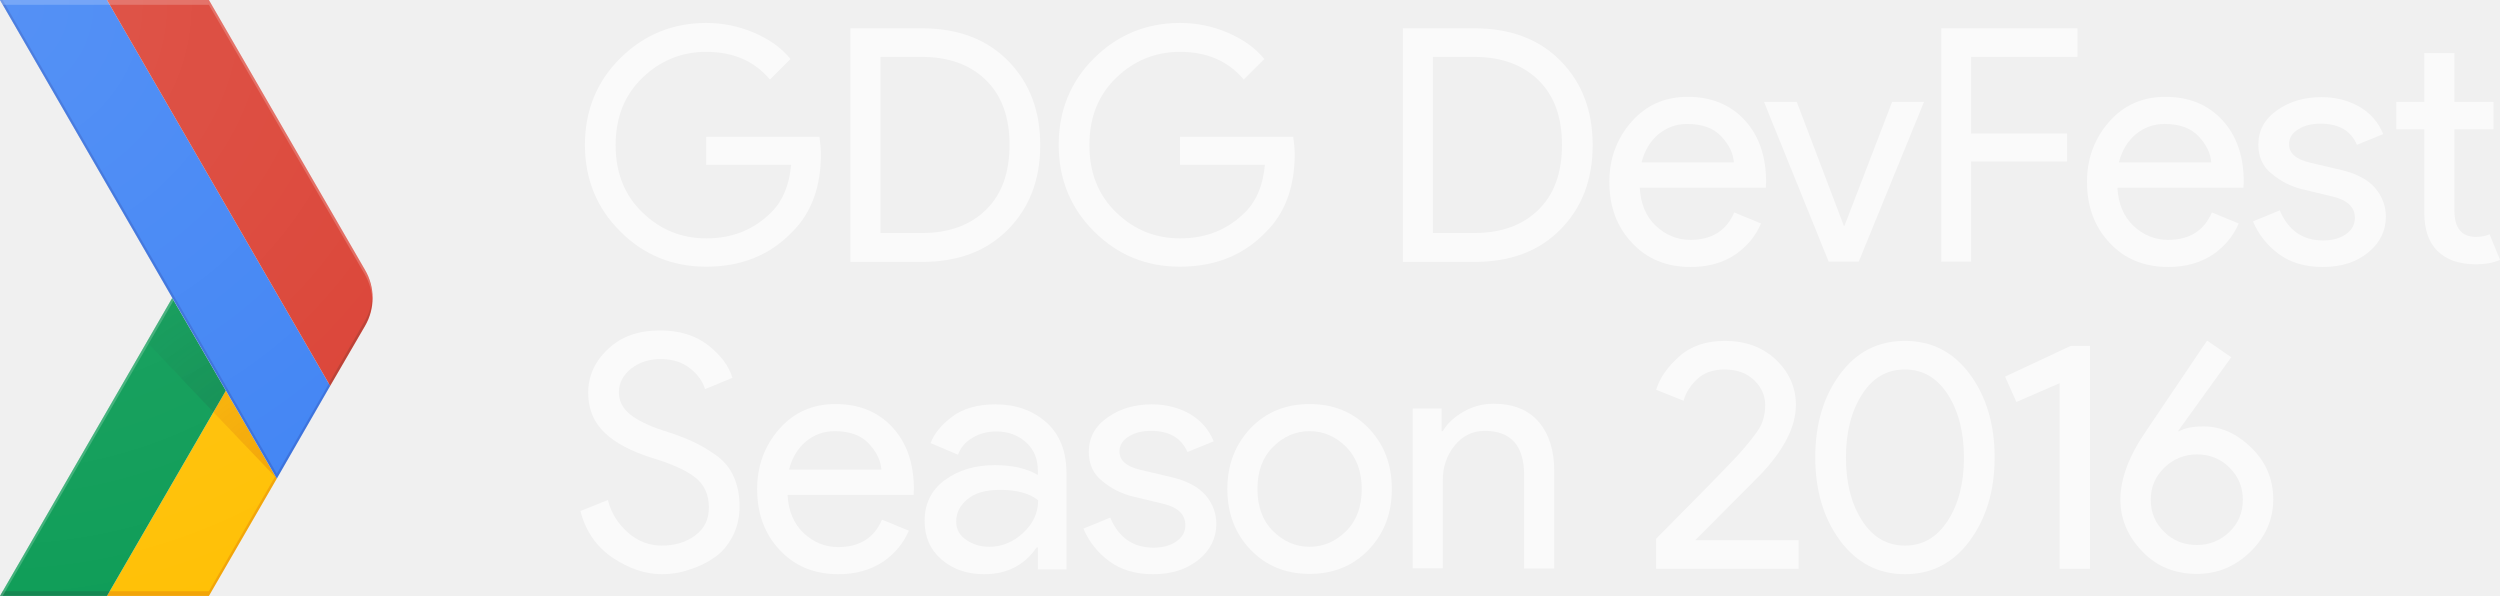
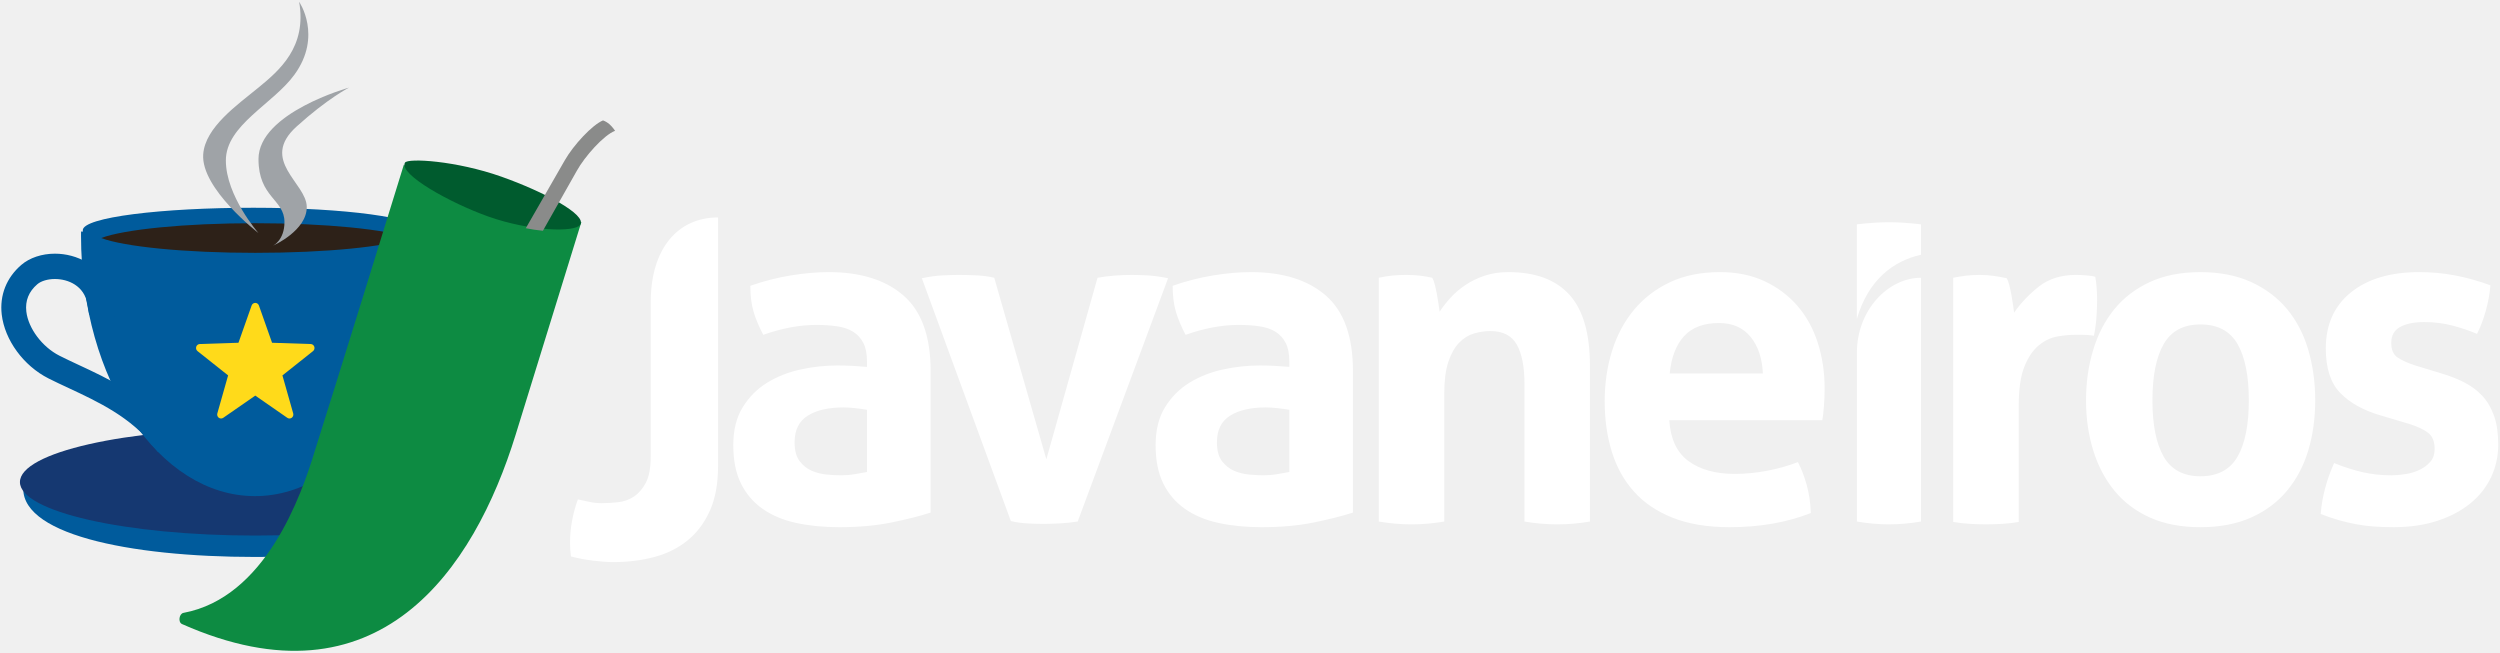
- <svg xmlns="http://www.w3.org/2000/svg" id="Layer_4" viewBox="0 0 839 200">
-   <style>.st0{fill:none;} .st1{fill:#FFC107;} .st2{fill:#0F9D58;} .st3{opacity:0.2;fill:#BF360C;enable-background:new ;} .st4{opacity:0.2;fill:#263238;enable-background:new ;} .st5{opacity:0.2;fill:#FFFFFF;enable-background:new ;} .st6{fill:url(#XMLID_126_);} .st7{fill:url(#XMLID_127_);} .st8{fill:#4285F4;} .st9{fill:#DB4437;} .st10{opacity:0.2;fill:#1A237E;enable-background:new ;} .st11{opacity:0.2;fill:#3E2723;enable-background:new ;} .st12{fill:url(#XMLID_128_);} .st13{fill:#FAFAFA;}</style>
-   <g id="XMLID_60_">
-     <g id="XMLID_61_">
-       <g id="XMLID_62_">
-         <path id="XMLID_106_" class="st0" d="M122.5 90.6L70.1 0H0l57.8 100L0 200h70.1l52.4-90.6c3.3-5.8 3.3-13 0-18.8z" />
-         <path id="XMLID_105_" class="st1" d="M92.4 159.8l-16.6-28.7L35.9 200h34.2l22.8-39.4z" />
-         <path id="XMLID_104_" class="st0" d="M122.5 90.6L70.1 0H0l57.8 100L0 200h70.1l52.4-90.6c3.3-5.8 3.3-13 0-18.8z" />
-         <path id="XMLID_103_" class="st2" d="M57.8 100l18 31.1L35.9 200H0z" />
-         <path id="XMLID_102_" class="st0" d="M122.5 90.6L70.1 0H0l57.8 100L0 200h70.1l52.4-90.6c3.3-5.8 3.3-13 0-18.8z" />
-         <path id="XMLID_101_" class="st3" d="M70.1 198.4H36.8l-.9 1.6h34.2l22.8-39.4-.5-.8z" />
-         <path id="XMLID_100_" class="st0" d="M122.5 90.6L70.1 0H0l57.8 100L0 200h70.1l52.4-90.6c3.3-5.8 3.3-13 0-18.8z" />
-         <path id="XMLID_99_" class="st4" d="M.9 198.4L0 200h35.9l.9-1.6z" />
-         <path id="XMLID_98_" class="st0" d="M122.5 90.6L70.1 0H0l57.8 100L0 200h70.1l52.4-90.6c3.3-5.8 3.3-13 0-18.8z" />
-         <path id="XMLID_96_" class="st5" d="M0 200h.9l57.4-99.2-.5-.8z" />
-         <path id="XMLID_94_" class="st0" d="M122.5 90.6L70.1 0H0l57.8 100L0 200h70.1l52.4-90.6c3.3-5.8 3.3-13 0-18.8z" />
-         <radialGradient id="XMLID_126_" cx="92.62" cy="2707.501" r="69.162" gradientTransform="matrix(1 0 0 -1 0 2867.46)" gradientUnits="userSpaceOnUse">
-           <stop offset="0" stop-color="#BF360C" stop-opacity=".2" />
-           <stop offset="1" stop-color="#BF360C" stop-opacity=".02" />
-         </radialGradient>
-         <path id="XMLID_92_" class="st6" d="M92.9 160.6l-17.1-29.5-4.2 7.2z" />
-         <path id="XMLID_90_" class="st0" d="M122.5 90.6L70.1 0H0l57.8 100L0 200h70.1l52.4-90.6c3.3-5.8 3.3-13 0-18.8z" />
-         <radialGradient id="XMLID_127_" cx="92.423" cy="2707.063" r="69.723" gradientTransform="matrix(1 0 0 -1 0 2867.46)" gradientUnits="userSpaceOnUse">
-           <stop offset="0" stop-color="#263238" stop-opacity=".2" />
-           <stop offset="1" stop-color="#263238" stop-opacity=".02" />
-         </radialGradient>
-         <path id="XMLID_89_" class="st7" d="M71.6 138.3l4.2-7.2-18-31.1-8.5 14.8z" />
-         <path id="XMLID_88_" class="st0" d="M122.5 90.6L70.1 0H0l57.8 100L0 200h70.1l52.4-90.6c3.3-5.8 3.3-13 0-18.8z" />
-         <g id="XMLID_85_">
-           <g id="XMLID_86_">
-             <path id="XMLID_87_" class="st8" d="M35.9 0H0l92.9 160.6 17.9-31.1z" />
-           </g>
-         </g>
-         <path id="XMLID_84_" class="st0" d="M122.5 90.6L70.1 0H0l57.8 100L0 200h70.1l52.4-90.6c3.3-5.8 3.3-13 0-18.8z" />
-         <path id="XMLID_83_" class="st9" d="M122.5 109.4c3.4-5.8 3.4-13 0-18.8L70.1 0H35.9l74.9 129.5 11.7-20.1z" />
-         <path id="XMLID_82_" class="st0" d="M122.5 90.6L70.1 0H0l57.8 100L0 200h70.1l52.4-90.6c3.3-5.8 3.3-13 0-18.8z" />
-         <path id="XMLID_71_" class="st10" d="M110.8 129.5l-.4-.8L92.9 159 .9 0H0l92.9 160.6 17.9-31.1z" />
-         <path id="XMLID_69_" class="st0" d="M122.5 90.6L70.1 0H0l57.8 100L0 200h70.1l52.4-90.6c3.3-5.8 3.3-13 0-18.8z" />
-         <path id="XMLID_67_" class="st5" d="M70.1 1.6l52.4 90.6c1.5 2.7 2.3 5.6 2.5 8.6.1-3.5-.7-7-2.5-10.2L70.1 0H0l.9 1.6h69.2z" />
-         <path id="XMLID_66_" class="st0" d="M122.5 90.6L70.1 0H0l57.8 100L0 200h70.1l52.4-90.6c3.3-5.8 3.3-13 0-18.8z" />
-         <path id="XMLID_65_" class="st11" d="M110.8 129.5l11.6-20.1c1.8-3.1 2.6-6.7 2.5-10.2-.1 3-.9 5.9-2.5 8.6l-12.1 20.9.5.8z" />
-         <path id="XMLID_64_" class="st0" d="M122.5 90.6L70.1 0H0l57.8 100L0 200h70.1l52.4-90.6c3.3-5.8 3.3-13 0-18.8z" />
-         <radialGradient id="XMLID_128_" cx="-1.563" cy="2865.898" r="209.922" gradientTransform="matrix(1 0 0 -1 0 2867.46)" gradientUnits="userSpaceOnUse">
-           <stop offset="0" stop-color="#FFF" stop-opacity=".1" />
-           <stop offset="1" stop-color="#FFF" stop-opacity="0" />
-         </radialGradient>
-         <path id="XMLID_63_" class="st12" d="M122.5 90.6L70.1 0H0l57.8 100L0 200h70.1l52.4-90.6c3.3-5.8 3.3-13 0-18.8z" />
-       </g>
-     </g>
-   </g>
-   <g id="XMLID_7_">
-     <path id="XMLID_2_" class="st13" d="M275.5 51.8c0 10.9-3.2 19.7-9.7 26.1-7.4 7.7-17 11.6-28.8 11.6-11.3 0-20.9-3.9-28.8-11.8-7.9-7.8-11.9-17.6-11.9-29.1s4-21.3 11.9-29.1c7.9-7.8 17.5-11.8 28.8-11.8 5.6 0 11 1.1 16.1 3.3 5.1 2.2 9.2 5.1 12.2 8.8l-6.9 6.9c-5.2-6.2-12.3-9.3-21.4-9.3-8.2 0-15.4 2.9-21.4 8.7-6 5.8-9 13.3-9 22.6s3 16.8 9 22.6c6 5.8 13.1 8.7 21.4 8.7 8.8 0 16-2.9 21.9-8.8 3.8-3.8 6-9.1 6.6-15.9H237v-9.4h38c.3 2.1.5 4 .5 5.9z" />
-     <path id="XMLID_4_" class="st13" d="M285.4 87.8V9.5h24c12 0 21.7 3.6 28.9 10.9 7.2 7.3 10.8 16.7 10.8 28.3s-3.6 21-10.8 28.3c-7.2 7.3-16.8 10.9-28.9 10.9h-24zm10.1-9.6h13.9c9 0 16.2-2.6 21.5-7.8 5.3-5.2 7.9-12.4 7.9-21.8 0-9.3-2.6-16.5-7.9-21.7-5.3-5.2-12.5-7.8-21.5-7.8h-13.9v59.1z" />
-     <path id="XMLID_8_" class="st13" d="M434.5 51.8c0 10.9-3.2 19.7-9.7 26.1-7.4 7.7-17 11.6-28.8 11.6-11.3 0-20.9-3.9-28.8-11.8-7.9-7.8-11.9-17.6-11.9-29.1s4-21.3 11.9-29.1c7.9-7.8 17.5-11.8 28.8-11.8 5.6 0 11 1.1 16.1 3.3 5.1 2.2 9.2 5.1 12.2 8.8l-6.9 6.9c-5.2-6.2-12.3-9.3-21.4-9.3-8.2 0-15.4 2.9-21.4 8.7-6 5.8-9 13.3-9 22.6s3 16.8 9 22.6c6 5.8 13.1 8.7 21.4 8.7 8.8 0 16-2.9 21.9-8.8 3.8-3.8 6-9.1 6.6-15.9H396v-9.4h38c.3 2.1.5 4 .5 5.9z" />
-     <path id="XMLID_10_" class="st13" d="M470.8 87.8V9.5h24c12 0 21.7 3.6 28.9 10.9 7.2 7.3 10.8 16.7 10.8 28.3s-3.6 21-10.8 28.3c-7.2 7.3-16.8 10.9-28.9 10.9h-24zm10.1-9.6h13.9c9 0 16.2-2.6 21.5-7.8 5.3-5.2 7.9-12.4 7.9-21.8 0-9.3-2.6-16.5-7.9-21.7-5.3-5.2-12.5-7.8-21.5-7.8h-13.9v59.1z" />
-     <path id="XMLID_13_" class="st13" d="M567.4 89.6c-8.1 0-14.7-2.7-19.7-8.1-5.1-5.4-7.6-12.2-7.6-20.5 0-7.8 2.5-14.5 7.4-20.1 4.9-5.6 11.2-8.4 18.9-8.4 7.9 0 14.3 2.6 19.1 7.8 4.8 5.2 7.2 12.1 7.2 20.8l-.1 1.9h-42.3c.3 5.4 2.1 9.7 5.4 12.8 3.3 3.1 7.2 4.7 11.6 4.7 7.2 0 12.1-3.1 14.7-9.2l9 3.7c-1.8 4.2-4.6 7.6-8.6 10.4-4.2 2.8-9.1 4.2-15 4.2zm14.5-35c-.2-3.1-1.6-6-4.2-8.8-2.6-2.8-6.4-4.2-11.5-4.2-3.7 0-6.9 1.2-9.7 3.5-2.7 2.3-4.6 5.5-5.6 9.4h31z" />
-     <path id="XMLID_16_" class="st13" d="M613.7 87.8L592 34.2h11l15.8 41.6h.2l16-41.6h10.7l-21.9 53.6h-10.1z" />
-     <path id="XMLID_18_" class="st13" d="M661.6 87.8h-10.1V9.5h45.7v9.6h-35.7v25.7h32.2v9.4h-32.2v33.6z" />
-     <path id="XMLID_20_" class="st13" d="M727.7 89.6c-8.1 0-14.7-2.7-19.7-8.1-5.1-5.4-7.6-12.2-7.6-20.5 0-7.8 2.5-14.5 7.4-20.1 4.9-5.6 11.2-8.4 18.9-8.4 7.9 0 14.3 2.6 19.1 7.8 4.8 5.2 7.2 12.1 7.2 20.8l-.1 1.9h-42.3c.3 5.4 2.1 9.7 5.4 12.8 3.3 3.1 7.2 4.7 11.6 4.7 7.2 0 12.1-3.1 14.7-9.2l9 3.7c-1.8 4.2-4.6 7.6-8.6 10.4-4.3 2.8-9.2 4.2-15 4.2zm14.4-35c-.2-3.1-1.6-6-4.2-8.8-2.6-2.8-6.4-4.2-11.5-4.2-3.7 0-6.9 1.2-9.7 3.5-2.7 2.3-4.6 5.5-5.6 9.4h31z" />
-     <path id="XMLID_27_" class="st13" d="M779.5 89.6c-6 0-10.9-1.5-14.8-4.4-3.9-2.9-6.8-6.6-8.6-10.9l9-3.7c2.8 6.7 7.7 10.1 14.5 10.1 3.1 0 5.7-.7 7.7-2.1 2-1.4 3-3.2 3-5.5 0-3.5-2.4-5.9-7.3-7.1l-10.8-2.6c-3.4-.9-6.7-2.5-9.7-5-3.1-2.4-4.6-5.7-4.6-9.9 0-4.7 2.1-8.6 6.3-11.5 4.2-3 9.2-4.4 14.9-4.4 4.7 0 9 1.1 12.7 3.2 3.7 2.2 6.4 5.2 8 9.2l-8.8 3.6c-2-4.7-6.1-7.1-12.2-7.1-3 0-5.5.6-7.5 1.9-2 1.2-3.1 2.9-3.1 5 0 3.1 2.4 5.1 7.1 6.2l10.6 2.5c5 1.2 8.8 3.2 11.2 6 2.4 2.8 3.6 6.1 3.6 9.6 0 4.8-2 8.8-5.9 12-4 3.3-9.1 4.9-15.3 4.9z" />
-     <path id="XMLID_29_" class="st13" d="M830.9 88.7c-5.6 0-9.9-1.5-12.9-4.5s-4.4-7.2-4.4-12.7V43.4h-9.4v-9.2h9.4V17.8h10.1v16.4h13.1v9.2h-13.1v27.3c0 5.8 2.4 8.8 7.2 8.8 1.8 0 3.4-.3 4.6-.9l3.5 8.6c-2.2 1-4.9 1.5-8.1 1.5z" />
-     <path id="XMLID_31_" class="st13" d="M222.2 192.7c-5.7 0-11.2-1.9-16.7-5.6-5.4-3.7-9-8.9-10.7-15.6l9.2-3.7c1.1 4.3 3.3 7.9 6.7 10.9 3.4 3 7.2 4.4 11.4 4.4 4.4 0 8.1-1.1 11.2-3.4 3.1-2.3 4.6-5.4 4.6-9.4 0-4.4-1.6-7.7-4.6-10.1-3.1-2.4-8-4.6-14.7-6.6-6.9-2.2-12.2-5-15.8-8.5-3.6-3.5-5.4-7.9-5.4-13.3 0-5.6 2.2-10.5 6.7-14.7 4.4-4.2 10.2-6.2 17.4-6.2 6.6 0 12 1.7 16.2 5 4.2 3.3 6.9 6.9 8.1 10.9l-9.2 3.8c-.7-2.5-2.3-4.8-4.9-6.9-2.6-2.1-5.9-3.2-10-3.2-3.9 0-7.2 1.1-9.9 3.2-2.7 2.2-4.1 4.8-4.1 8 0 2.9 1.3 5.4 3.8 7.4s6.2 3.8 11.1 5.4c3.9 1.2 7.1 2.4 9.7 3.6 2.6 1.2 5.2 2.7 7.9 4.6 2.7 1.9 4.7 4.3 6 7.2 1.3 2.9 2 6.2 2 10s-.8 7.2-2.4 10.2c-1.6 3-3.6 5.4-6.2 7.1-2.6 1.8-5.4 3.1-8.4 4-2.8 1-5.9 1.5-9 1.5z" />
-     <path id="XMLID_33_" class="st13" d="M281.4 192.7c-8.1 0-14.7-2.7-19.7-8.1-5.1-5.4-7.6-12.2-7.6-20.5 0-7.8 2.5-14.5 7.4-20.1 4.9-5.6 11.2-8.4 18.9-8.4 7.9 0 14.3 2.6 19.1 7.8 4.8 5.2 7.2 12.1 7.2 20.8l-.1 1.9h-42.3c.3 5.4 2.1 9.7 5.4 12.8 3.3 3.1 7.2 4.7 11.6 4.7 7.2 0 12.1-3.1 14.7-9.2l9 3.7c-1.8 4.2-4.6 7.6-8.6 10.4-4.3 2.8-9.2 4.2-15 4.2zm14.4-35c-.2-3.1-1.6-6-4.2-8.8-2.6-2.8-6.4-4.2-11.5-4.2-3.7 0-6.9 1.2-9.7 3.5-2.7 2.3-4.6 5.5-5.6 9.4h31z" />
-     <path id="XMLID_36_" class="st13" d="M330.3 192.7c-5.7 0-10.4-1.6-14.3-4.9-3.8-3.3-5.7-7.6-5.7-13 0-5.8 2.3-10.4 6.8-13.7 4.5-3.3 10.1-5 16.7-5 5.9 0 10.8 1.1 14.5 3.3v-1.5c0-3.9-1.3-7.1-4-9.5-2.7-2.4-6-3.6-10-3.6-2.9 0-5.6.7-7.9 2.1-2.4 1.4-4 3.3-4.9 5.7l-9.2-3.9c1.2-3.2 3.7-6.2 7.3-8.9 3.6-2.7 8.5-4.1 14.4-4.1 6.9 0 12.5 2 17.1 6 4.5 4 6.8 9.7 6.8 17v32.4h-9.6v-7.4h-.4c-4 5.9-9.9 9-17.6 9zm1.7-9.2c4.2 0 7.9-1.5 11.3-4.6 3.4-3.1 5.1-6.8 5.1-11-2.8-2.3-7.1-3.5-12.8-3.5-4.9 0-8.6 1.1-11 3.2-2.5 2.1-3.7 4.6-3.7 7.4 0 2.6 1.1 4.7 3.4 6.2 2.2 1.5 4.7 2.3 7.7 2.3z" />
-     <path id="XMLID_39_" class="st13" d="M387 192.7c-6 0-10.9-1.5-14.8-4.4-3.9-2.9-6.8-6.6-8.6-10.9l9-3.7c2.8 6.7 7.7 10.1 14.5 10.1 3.1 0 5.7-.7 7.7-2.1 2-1.4 3-3.2 3-5.5 0-3.5-2.4-5.9-7.3-7.1l-10.8-2.6c-3.4-.9-6.7-2.5-9.7-5-3.1-2.4-4.6-5.7-4.6-9.9 0-4.7 2.1-8.6 6.3-11.5 4.2-3 9.2-4.4 14.9-4.4 4.7 0 9 1.1 12.7 3.2 3.7 2.2 6.4 5.2 8 9.2l-8.8 3.6c-2-4.7-6.1-7.1-12.2-7.1-3 0-5.5.6-7.5 1.9-2 1.2-3.1 2.9-3.1 5 0 3.1 2.4 5.1 7.1 6.2l10.6 2.5c5 1.2 8.7 3.2 11.2 6 2.4 2.8 3.6 6.1 3.6 9.6 0 4.8-2 8.8-5.9 12-4.1 3.3-9.1 4.9-15.3 4.9z" />
-     <path id="XMLID_41_" class="st13" d="M419.7 143.7c5.2-5.4 11.8-8.1 19.8-8.1s14.6 2.7 19.8 8.1c5.2 5.4 7.8 12.2 7.8 20.4s-2.6 15-7.8 20.4c-5.2 5.4-11.8 8.1-19.8 8.1s-14.6-2.7-19.8-8.1c-5.2-5.4-7.8-12.2-7.8-20.4 0-8.1 2.6-14.9 7.8-20.4zm7.5 34.5c3.5 3.5 7.6 5.3 12.3 5.3 4.7 0 8.8-1.8 12.3-5.3s5.2-8.2 5.2-14.1c0-5.8-1.7-10.5-5.2-14.1-3.5-3.5-7.6-5.3-12.3-5.3-4.7 0-8.8 1.8-12.3 5.3s-5.2 8.2-5.2 14.1 1.7 10.6 5.2 14.1z" />
-     <path id="XMLID_44_" class="st13" d="M483.8 137.3v7.4h.4c1.5-2.6 3.8-4.7 6.9-6.5 3.1-1.8 6.5-2.7 10.1-2.7 6.6 0 11.7 2 15.2 6.1s5.2 9.6 5.2 16.4v32.8h-10.1v-31.3c0-9.9-4.4-14.9-13.2-14.9-4.2 0-7.5 1.7-10.2 5-2.6 3.3-3.9 7.2-3.9 11.5v29.6h-10.1v-53.6h9.7z" />
-     <path id="XMLID_46_" class="st13" d="M603.5 190.9h-47.7v-10.1c14.3-14.4 23.4-23.7 27.5-28.1 3.6-4 6-7.1 7.2-9.1 1.2-2.1 1.9-4.6 1.9-7.7 0-3.1-1.2-5.9-3.7-8.3-2.5-2.4-5.8-3.6-10-3.6-3.8 0-6.9 1.1-9.2 3.3-2.3 2.2-3.8 4.6-4.5 7.2l-9.2-3.7c1.2-3.9 3.8-7.7 7.8-11.2 3.9-3.5 9-5.2 15.3-5.2 6.9 0 12.6 2.1 17.1 6.3 4.4 4.2 6.7 9.3 6.7 15.2 0 7.3-4 15.1-11.9 23.4l-21.9 22h34.7v9.6z" />
-     <path id="XMLID_48_" class="st13" d="M661.1 181.4c-5.5 7.5-12.8 11.3-21.8 11.3s-16.2-3.8-21.8-11.3c-5.5-7.5-8.3-16.8-8.3-27.9 0-11.2 2.8-20.5 8.3-27.9 5.5-7.5 12.8-11.2 21.8-11.2s16.2 3.7 21.8 11.2c5.5 7.5 8.3 16.8 8.3 27.9 0 11.1-2.8 20.4-8.3 27.9zm-21.8 1.7c6 0 10.8-2.8 14.4-8.4 3.6-5.6 5.4-12.6 5.4-21.1 0-8.5-1.8-15.6-5.4-21.2-3.6-5.6-8.4-8.4-14.4-8.4-6.1 0-10.9 2.8-14.4 8.4-3.6 5.6-5.4 12.6-5.4 21.2 0 8.5 1.8 15.5 5.4 21.1 3.6 5.6 8.4 8.4 14.4 8.4z" />
-     <path id="XMLID_51_" class="st13" d="M701.3 190.9h-10.1v-62.3l-14.5 6.3-3.8-8.5 22-10.3h6.5v74.8z" />
-     <path id="XMLID_53_" class="st13" d="M739.5 143.1c5.8 0 11.2 2.4 16.1 7.2 4.9 4.8 7.3 10.6 7.3 17.3 0 6.6-2.5 12.5-7.6 17.5s-11.1 7.5-18 7.5c-7.4 0-13.6-2.5-18.4-7.6-4.9-5.1-7.3-10.9-7.3-17.4 0-6.9 2.9-14.7 8.8-23.2l20.3-30.1 8.1 5.6-17.8 24.7.2.2c1.8-1.1 4.5-1.7 8.3-1.7zm-2.2 39.8c4.2 0 7.9-1.5 10.9-4.4 3-2.9 4.5-6.5 4.5-10.8 0-4.2-1.5-7.8-4.5-10.8-3-3-6.7-4.4-10.9-4.4s-7.9 1.5-10.9 4.4c-3.1 3-4.6 6.5-4.6 10.8 0 4.3 1.5 7.9 4.5 10.8 3 3 6.7 4.4 11 4.4z" />
-   </g>
+ <svg xmlns="http://www.w3.org/2000/svg" width="230px" height="60px" viewBox="0 0 230 60" version="1.1" id="svg3407">
+   <defs id="defs3413" />
+   <path d="m 4.536,44.87 c 0,-2.559 9.668,-4.634 21.594,-4.634 3.467,0 6.741,0.175 9.644,0.486 -3.342,-0.51 -7.43,-0.809 -11.844,-0.809 -11.301,0 -20.462,1.965 -20.462,4.391 0,0.495 0.383,0.971 1.086,1.414 0.242,0.153 0.322,0.006 0.177,-0.223 C 4.603,45.291 4.536,45.082 4.536,44.87" id="Fill-1" style="fill:#0d8b42;fill-rule:evenodd;stroke:none;stroke-width:1" />
+   <path d="m 59.868,27.797 c 0,-4.937 2.5,-7.793 6.193,-7.793 l 0,22.903 c 0,1.591 -0.248,2.943 -0.743,4.057 -0.494,1.113 -1.174,2.024 -2.036,2.732 -0.863,0.709 -1.882,1.222 -3.055,1.54 -1.174,0.318 -2.454,0.477 -3.838,0.477 -0.481,0 -1.082,-0.043 -1.803,-0.13 -0.722,-0.087 -1.407,-0.217 -2.057,-0.39 -0.029,-0.202 -0.05,-0.405 -0.064,-0.607 -0.015,-0.202 -0.021,-0.419 -0.021,-0.65 0,-1.33 0.239,-2.661 0.72,-3.99 0.312,0.058 0.651,0.129 1.018,0.216 0.368,0.087 0.75,0.13 1.146,0.13 0.48,0 0.99,-0.029 1.527,-0.086 0.537,-0.058 1.025,-0.232 1.463,-0.521 0.438,-0.29 0.805,-0.716 1.103,-1.28 0.297,-0.564 0.445,-1.367 0.445,-2.408 l 0,-14.2 z m 19.894,5.435 c 0,-0.694 -0.114,-1.258 -0.339,-1.692 -0.226,-0.433 -0.537,-0.773 -0.933,-1.02 -0.396,-0.245 -0.884,-0.412 -1.463,-0.498 -0.58,-0.086 -1.224,-0.13 -1.93,-0.13 -1.527,0 -3.154,0.303 -4.878,0.911 -0.396,-0.751 -0.693,-1.46 -0.89,-2.126 -0.199,-0.665 -0.297,-1.46 -0.297,-2.386 1.244,-0.433 2.488,-0.751 3.733,-0.954 1.244,-0.202 2.403,-0.303 3.479,-0.303 2.94,0 5.238,0.723 6.892,2.168 1.655,1.447 2.482,3.761 2.482,6.941 l 0,13.014 c -0.989,0.319 -2.191,0.623 -3.605,0.911 -1.415,0.289 -3.012,0.434 -4.794,0.434 -1.443,0 -2.765,-0.13 -3.967,-0.391 -1.201,-0.26 -2.234,-0.694 -3.096,-1.301 -0.863,-0.607 -1.528,-1.388 -1.994,-2.342 -0.467,-0.955 -0.7,-2.125 -0.7,-3.514 0,-1.388 0.29,-2.552 0.87,-3.491 0.58,-0.94 1.329,-1.692 2.249,-2.256 0.918,-0.564 1.943,-0.968 3.075,-1.215 1.13,-0.246 2.262,-0.369 3.393,-0.369 0.82,0 1.724,0.044 2.715,0.13 l 0,-0.52 z m 0,4.468 c -0.339,-0.057 -0.707,-0.108 -1.103,-0.152 -0.396,-0.043 -0.749,-0.065 -1.06,-0.065 -1.386,0 -2.482,0.253 -3.287,0.759 -0.806,0.506 -1.209,1.324 -1.209,2.451 0,0.753 0.155,1.33 0.467,1.735 0.311,0.406 0.686,0.702 1.124,0.889 0.439,0.188 0.905,0.303 1.4,0.346 0.494,0.044 0.925,0.065 1.294,0.065 0.424,0 0.849,-0.035 1.272,-0.109 0.424,-0.071 0.791,-0.136 1.103,-0.195 l 0,-5.726 z m 5.048,-12.102 c 0.679,-0.145 1.308,-0.232 1.888,-0.261 0.58,-0.029 1.082,-0.044 1.506,-0.044 0.566,0 1.131,0.015 1.697,0.044 0.566,0.029 1.088,0.102 1.569,0.217 l 4.794,16.7 4.708,-16.7 c 0.481,-0.087 0.99,-0.152 1.528,-0.196 0.537,-0.043 1.075,-0.065 1.611,-0.065 0.424,0 0.912,0.015 1.464,0.044 0.551,0.029 1.18,0.115 1.888,0.261 l -8.314,22.383 c -0.537,0.086 -1.103,0.144 -1.697,0.174 -0.594,0.028 -1.089,0.043 -1.485,0.043 -0.424,0 -0.905,-0.015 -1.442,-0.043 -0.537,-0.03 -1.046,-0.102 -1.527,-0.217 L 84.81,25.598 Z m 33.807,7.634 c 0,-0.694 -0.113,-1.258 -0.339,-1.692 -0.227,-0.433 -0.537,-0.773 -0.934,-1.02 -0.397,-0.245 -0.885,-0.412 -1.464,-0.498 -0.58,-0.086 -1.223,-0.13 -1.929,-0.13 -1.528,0 -3.154,0.303 -4.878,0.911 -0.397,-0.751 -0.693,-1.46 -0.891,-2.126 -0.199,-0.665 -0.297,-1.46 -0.297,-2.386 1.244,-0.433 2.488,-0.751 3.733,-0.954 1.244,-0.202 2.402,-0.303 3.478,-0.303 2.941,0 5.239,0.723 6.893,2.168 1.655,1.447 2.482,3.761 2.482,6.941 l 0,13.014 c -0.991,0.319 -2.193,0.623 -3.606,0.911 -1.414,0.289 -3.012,0.434 -4.793,0.434 -1.443,0 -2.764,-0.13 -3.966,-0.391 -1.203,-0.26 -2.234,-0.694 -3.096,-1.301 -0.864,-0.607 -1.528,-1.388 -1.995,-2.342 -0.467,-0.955 -0.699,-2.125 -0.699,-3.514 0,-1.388 0.29,-2.552 0.869,-3.491 0.58,-0.94 1.329,-1.692 2.249,-2.256 0.919,-0.564 1.944,-0.968 3.075,-1.215 1.131,-0.246 2.262,-0.369 3.394,-0.369 0.82,0 1.724,0.044 2.714,0.13 l 0,-0.52 z m 0,4.468 c -0.339,-0.057 -0.706,-0.108 -1.103,-0.152 -0.396,-0.043 -0.749,-0.065 -1.06,-0.065 -1.385,0 -2.481,0.253 -3.287,0.759 -0.806,0.506 -1.209,1.324 -1.209,2.451 0,0.753 0.155,1.33 0.466,1.735 0.312,0.406 0.685,0.702 1.124,0.889 0.439,0.188 0.905,0.303 1.4,0.346 0.495,0.044 0.926,0.065 1.294,0.065 0.424,0 0.849,-0.035 1.272,-0.109 0.424,-0.071 0.793,-0.136 1.103,-0.195 l 0,-5.726 z" id="Combined-Shape" style="fill:#ffffff;fill-rule:evenodd;stroke:none;stroke-width:1" />
+   <path d="M 23.485,51.24 C 11.774,51.24 1.449,49.096 2.175,44.52 L 45.124,45.088 c -0.389,3.416 -9.926,6.152 -21.639,6.152 z" id="Fill-6" style="fill:#005b9c;fill-rule:evenodd;stroke:none;stroke-width:1" />
+   <path d="m 1.834,44.35 c 0,2.718 9.694,4.922 21.652,4.922 11.958,0 21.653,-2.204 21.653,-4.922 0,-2.719 -9.695,-4.923 -21.653,-4.923 -11.958,0 -21.652,2.204 -21.652,4.923" id="Fill-8" style="fill:#153871;fill-rule:evenodd;stroke:none;stroke-width:1" />
+   <path d="m 7.637,21.304 -0.178,0 c -0.002,0.132 -0.004,0.264 -0.004,0.396 0,13.224 7.164,23.943 16.001,23.943 8.837,0 16.001,-10.72 16.001,-23.943 0,-0.131 -0.002,-0.263 -0.004,-0.396 l -0.901,0 c 0.016,-0.039 0.024,-0.078 0.024,-0.117 0,-1.145 -6.829,-2.074 -15.254,-2.074 -8.425,0 -15.709,0.87 -15.709,2.074 0,0.039 0.008,0.078 0.023,0.117 z" id="path3423" style="fill:#005b9c;fill-rule:evenodd;stroke:none;stroke-width:1" />
+   <path d="m 37.666,21.899 c -2.113,0.796 -7.664,1.363 -14.181,1.363 -6.516,0 -12.067,-0.568 -14.18,-1.363 2.113,-0.796 7.664,-1.364 14.18,-1.364 6.517,0 12.068,0.568 14.181,1.364" id="Fill-13" style="fill:#2d2118;fill-rule:evenodd;stroke:none;stroke-width:1" />
+   <path d="m 15.065,41.555 -0.554,0 L 14.169,41.11 C 12.075,38.387 9.007,36.956 6.299,35.694 5.649,35.391 5.035,35.105 4.454,34.811 2.157,33.645 0.432,31.283 0.159,28.934 c -0.205,-1.774 0.439,-3.398 1.813,-4.572 0.76,-0.65 1.884,-1.024 3.082,-1.024 1.999,0 4.195,1.041 5.005,3.34 3.321,0.488 6.801,3.599 6.801,7.516 0,1.08 0.283,2.113 0.533,3.025 0.349,1.278 0.679,2.482 -0.02,3.426 -0.676,0.911 -1.906,0.911 -2.31,0.911 l 0,0 z M 5.054,25.669 c -0.662,0 -1.268,0.18 -1.621,0.481 -0.785,0.672 -1.125,1.516 -1.011,2.51 0.18,1.551 1.46,3.259 3.045,4.063 0.547,0.278 1.144,0.556 1.776,0.851 2.625,1.223 5.852,2.727 8.252,5.525 -0.044,-0.326 -0.186,-0.845 -0.298,-1.251 -0.274,-1.004 -0.617,-2.254 -0.617,-3.654 0,-2.91 -2.961,-5.252 -5.413,-5.252 l -0.957,0 -0.165,-0.963 C 7.753,26.274 6.251,25.669 5.054,25.669 l 0,0 z" id="Fill-14" style="fill:#005b9c;fill-rule:evenodd;stroke:none;stroke-width:1" />
+   <path d="m 126.847,25.554 c 0.396,-0.087 0.791,-0.152 1.188,-0.196 0.396,-0.043 0.834,-0.065 1.315,-0.065 0.48,0 0.904,0.022 1.272,0.065 0.369,0.043 0.75,0.108 1.146,0.196 0.085,0.145 0.162,0.354 0.233,0.629 0.071,0.276 0.135,0.564 0.192,0.868 0.056,0.304 0.105,0.6 0.148,0.889 0.042,0.289 0.077,0.535 0.105,0.737 0.282,-0.433 0.622,-0.867 1.019,-1.301 0.394,-0.434 0.855,-0.824 1.379,-1.171 0.523,-0.347 1.109,-0.629 1.76,-0.846 0.65,-0.217 1.371,-0.325 2.163,-0.325 2.488,0 4.361,0.694 5.62,2.082 1.259,1.389 1.888,3.572 1.888,6.551 l 0,14.315 c -1.018,0.174 -2.022,0.26 -3.012,0.26 -0.99,0 -1.993,-0.087 -3.011,-0.26 l 0,-12.666 c 0,-1.562 -0.233,-2.762 -0.7,-3.601 -0.467,-0.839 -1.281,-1.258 -2.44,-1.258 -0.481,0 -0.976,0.072 -1.485,0.217 -0.509,0.146 -0.969,0.427 -1.377,0.846 -0.411,0.419 -0.743,1.004 -0.997,1.756 -0.255,0.753 -0.381,1.736 -0.381,2.951 l 0,11.755 c -1.019,0.174 -2.022,0.26 -3.012,0.26 -0.991,0 -1.994,-0.087 -3.012,-0.26 l 0,-22.427 z m 26.725,13.1 c 0.113,1.735 0.706,2.993 1.781,3.774 1.075,0.781 2.488,1.171 4.242,1.171 0.961,0 1.944,-0.094 2.947,-0.282 1.004,-0.188 1.959,-0.455 2.864,-0.802 0.312,0.579 0.58,1.273 0.806,2.082 0.227,0.81 0.353,1.677 0.382,2.603 -2.205,0.867 -4.695,1.302 -7.467,1.302 -2.037,0 -3.783,-0.29 -5.238,-0.868 -1.456,-0.579 -2.646,-1.381 -3.563,-2.407 -0.921,-1.026 -1.599,-2.249 -2.037,-3.666 -0.439,-1.417 -0.658,-2.965 -0.658,-4.642 0,-1.648 0.226,-3.195 0.679,-4.641 0.453,-1.446 1.125,-2.704 2.016,-3.774 0.891,-1.07 1.993,-1.916 3.309,-2.538 1.314,-0.621 2.849,-0.932 4.602,-0.932 1.528,0 2.884,0.274 4.072,0.824 1.188,0.55 2.199,1.301 3.034,2.256 0.833,0.955 1.462,2.09 1.887,3.406 0.424,1.316 0.636,2.726 0.636,4.229 0,0.55 -0.021,1.092 -0.064,1.627 -0.043,0.536 -0.092,0.962 -0.148,1.28 l -14.083,0 z m 8.611,-4.294 c -0.058,-1.389 -0.432,-2.509 -1.125,-3.362 -0.693,-0.853 -1.661,-1.28 -2.905,-1.28 -1.415,0 -2.49,0.405 -3.224,1.215 -0.736,0.81 -1.174,1.952 -1.315,3.427 l 8.57,0 z m 8.652,-1.93 c 0,-3.894 2.87,-6.876 5.897,-6.876 l 0,22.427 c -1.019,0.174 -2.008,0.26 -2.97,0.26 -0.932,0 -1.908,-0.087 -2.926,-0.26 l 0,-15.551 z m 8.865,-6.876 c 0.425,-0.087 0.827,-0.152 1.209,-0.196 0.382,-0.043 0.799,-0.065 1.251,-0.065 0.424,0 0.841,0.029 1.251,0.087 0.409,0.059 0.813,0.13 1.209,0.217 0.085,0.145 0.162,0.354 0.233,0.628 0.07,0.276 0.134,0.564 0.191,0.867 0.057,0.304 0.105,0.607 0.148,0.911 0.042,0.304 0.078,0.558 0.106,0.759 0.622,-0.896 1.385,-1.698 2.29,-2.407 0.906,-0.709 2.038,-1.063 3.394,-1.063 0.283,0 0.609,0.015 0.977,0.044 0.367,0.029 0.636,0.072 0.805,0.13 0.057,0.29 0.1,0.622 0.127,0.998 0.028,0.376 0.043,0.767 0.043,1.171 0,0.492 -0.021,1.027 -0.064,1.605 -0.043,0.579 -0.12,1.128 -0.233,1.648 -0.311,-0.057 -0.657,-0.086 -1.039,-0.086 l -0.7,0 c -0.481,0 -1.019,0.051 -1.612,0.152 -0.594,0.102 -1.16,0.369 -1.698,0.802 -0.537,0.434 -0.983,1.085 -1.336,1.952 -0.353,0.868 -0.53,2.082 -0.53,3.644 l 0,10.67 c -0.509,0.087 -1.018,0.144 -1.528,0.174 -0.509,0.028 -1.004,0.044 -1.485,0.044 -0.481,0 -0.969,-0.016 -1.463,-0.044 -0.494,-0.029 -1.011,-0.087 -1.549,-0.174 l 0,-22.47 z m 22.736,22.947 c -1.781,0 -3.33,-0.297 -4.645,-0.889 -1.315,-0.592 -2.403,-1.417 -3.266,-2.472 -0.864,-1.055 -1.513,-2.292 -1.952,-3.709 -0.438,-1.417 -0.658,-2.95 -0.658,-4.598 0,-1.649 0.22,-3.195 0.658,-4.641 0.439,-1.446 1.088,-2.697 1.952,-3.752 0.863,-1.055 1.951,-1.887 3.266,-2.494 1.316,-0.607 2.864,-0.911 4.645,-0.911 1.781,0 3.336,0.303 4.667,0.911 1.328,0.607 2.431,1.439 3.309,2.494 0.876,1.056 1.526,2.306 1.951,3.752 0.424,1.446 0.636,2.993 0.636,4.641 0,1.649 -0.212,3.182 -0.636,4.598 -0.425,1.417 -1.075,2.654 -1.951,3.709 -0.877,1.055 -1.981,1.88 -3.309,2.472 -1.331,0.593 -2.886,0.889 -4.667,0.889 z m 0,-4.685 c 1.584,0 2.721,-0.6 3.416,-1.799 0.692,-1.2 1.039,-2.928 1.039,-5.185 0,-2.255 -0.347,-3.983 -1.039,-5.184 -0.695,-1.199 -1.832,-1.8 -3.416,-1.8 -1.556,0 -2.679,0.601 -3.373,1.8 -0.693,1.201 -1.039,2.928 -1.039,5.184 0,2.256 0.346,3.984 1.039,5.185 0.693,1.199 1.816,1.799 3.373,1.799 z m 16.585,-5.595 c -1.584,-0.462 -2.82,-1.15 -3.711,-2.061 -0.891,-0.911 -1.336,-2.277 -1.336,-4.1 0,-2.197 0.769,-3.918 2.311,-5.162 1.542,-1.243 3.641,-1.865 6.3,-1.865 1.103,0 2.191,0.102 3.265,0.303 1.075,0.203 2.163,0.506 3.267,0.911 -0.057,0.752 -0.198,1.533 -0.424,2.343 -0.227,0.81 -0.495,1.518 -0.806,2.125 -0.679,-0.288 -1.429,-0.542 -2.249,-0.759 -0.821,-0.216 -1.684,-0.325 -2.587,-0.325 -0.962,0 -1.712,0.152 -2.249,0.455 -0.537,0.304 -0.807,0.788 -0.807,1.453 0,0.637 0.192,1.084 0.573,1.345 0.382,0.261 0.926,0.506 1.633,0.737 l 2.418,0.738 c 0.791,0.232 1.506,0.513 2.142,0.846 0.637,0.332 1.18,0.745 1.633,1.237 0.452,0.491 0.806,1.098 1.061,1.821 0.254,0.723 0.382,1.605 0.382,2.646 0,1.07 -0.22,2.068 -0.657,2.994 -0.439,0.925 -1.075,1.728 -1.909,2.408 -0.835,0.679 -1.845,1.214 -3.032,1.604 -1.188,0.39 -2.531,0.586 -4.031,0.586 -0.678,0 -1.3,-0.022 -1.866,-0.065 -0.565,-0.043 -1.11,-0.116 -1.633,-0.217 -0.524,-0.101 -1.039,-0.224 -1.548,-0.368 -0.508,-0.145 -1.061,-0.332 -1.655,-0.564 0.057,-0.781 0.192,-1.569 0.405,-2.364 0.212,-0.796 0.487,-1.568 0.827,-2.321 0.934,0.376 1.816,0.658 2.651,0.846 0.835,0.188 1.703,0.281 2.608,0.281 0.397,0 0.828,-0.035 1.295,-0.109 0.466,-0.071 0.897,-0.202 1.294,-0.39 0.395,-0.187 0.727,-0.433 0.996,-0.737 0.269,-0.304 0.404,-0.701 0.404,-1.192 0,-0.695 -0.206,-1.193 -0.616,-1.497 -0.41,-0.304 -0.983,-0.571 -1.718,-0.803 l -2.63,-0.78 z m -48.187,-8.892 c 1.044,-3.56 3.322,-5.318 5.897,-5.892 l 0,-2.796 c 0,0 -1.438,-0.195 -2.948,-0.195 -1.498,0 -2.949,0.195 -2.949,0.195 l 0,8.688 z" id="path3427" style="fill:#ffffff;fill-rule:evenodd;stroke:none;stroke-width:1" />
+   <path d="m 44.736,19.255 c -4.506,-1.456 -7.58,-4.107 -7.58,-4.107 -5.885,19.065 -8.182,26.301 -8.182,26.301 -1.266,4.193 -4.554,13.53 -12.097,14.936 -0.394,0.074 -0.521,0.856 -0.129,1.029 18.061,8.005 26.857,-5.016 30.688,-17.41 3.751,-12.138 2.754,-8.909 6.051,-19.578 0,0 -3.864,0.409 -8.752,-1.171" id="Fill-24" style="fill:#0d8b42;fill-rule:evenodd;stroke:none;stroke-width:1" />
+   <path d="m 44.952,19.93 c 3.784,1.34 7.927,1.471 8.429,0.748 0.639,-0.92 -3.366,-3.049 -7.249,-4.424 -4.159,-1.473 -8.63,-1.732 -8.877,-1.286 -0.586,1.061 4.163,3.711 7.696,4.962 z" id="Fill-26" style="fill:#005b2e;fill-rule:evenodd;stroke:none;stroke-width:1" />
+   <path d="m 49.947,21.231 c 0,0 -0.613,-0.072 -0.817,-0.102 -0.189,-0.028 -0.757,-0.133 -0.757,-0.133 l 3.592,-6.256 c 0.8,-1.399 2.524,-3.258 3.513,-3.663 0,0 0.298,0.097 0.579,0.34 0.299,0.258 0.531,0.618 0.531,0.618 -1.052,0.391 -2.809,2.389 -3.52,3.677 l -3.121,5.519 z" id="Fill-29" style="fill:#8a8b8a;fill-rule:evenodd;stroke:none;stroke-width:1" />
+   <path d="" id="Fill-30" style="fill:#9e9f9e;fill-rule:evenodd;stroke:none;stroke-width:1" />
+   <path d="m 28.918,31.903 c -0.047,-0.146 -0.178,-0.247 -0.328,-0.252 L 25.03,31.534 23.821,28.108 C 23.77,27.963 23.636,27.866 23.485,27.866 c -0.15,0 -0.285,0.097 -0.336,0.241 l -1.209,3.426 -3.56,0.117 c -0.15,0.005 -0.281,0.106 -0.328,0.252 -0.046,0.146 0.002,0.306 0.121,0.401 l 2.813,2.234 -0.992,3.499 c -0.041,0.148 0.012,0.306 0.133,0.397 0.122,0.091 0.286,0.093 0.41,0.007 l 2.948,-2.045 2.947,2.045 c 0.061,0.042 0.13,0.063 0.2,0.063 0.073,0 0.147,-0.023 0.21,-0.07 0.122,-0.09 0.175,-0.249 0.133,-0.397 L 25.984,34.538 28.797,32.304 c 0.119,-0.095 0.167,-0.255 0.121,-0.401" id="Fill-32" style="fill:#ffda1a;fill-rule:evenodd;stroke:none;stroke-width:1" />
+   <path d="M 23.777,8.058 C 21.804,9.679 18.87,11.717 18.695,14.199 c -0.222,3.154 5.082,7.24 5.082,7.24 0,0 -2.998,-3.417 -2.998,-6.676 0,-3.259 4.349,-5.19 6.312,-7.896 2.594,-3.575 0.429,-6.705 0.429,-6.705 0.73,4.161 -1.815,6.313 -3.742,7.897 z m 8.338,0 c 0,0 -8.334,2.316 -8.334,6.58 0,3.537 2.39,3.696 2.39,5.791 0,1.666 -1.042,2.167 -1.042,2.167 0,0 3.123,-1.379 3.093,-3.572 -0.029,-2.193 -4.377,-4.273 -0.935,-7.384 2.861,-2.587 4.828,-3.583 4.828,-3.583 z" id="path3434" style="fill:#9fa3a7;fill-rule:evenodd;stroke:none;stroke-width:1" />
</svg>
